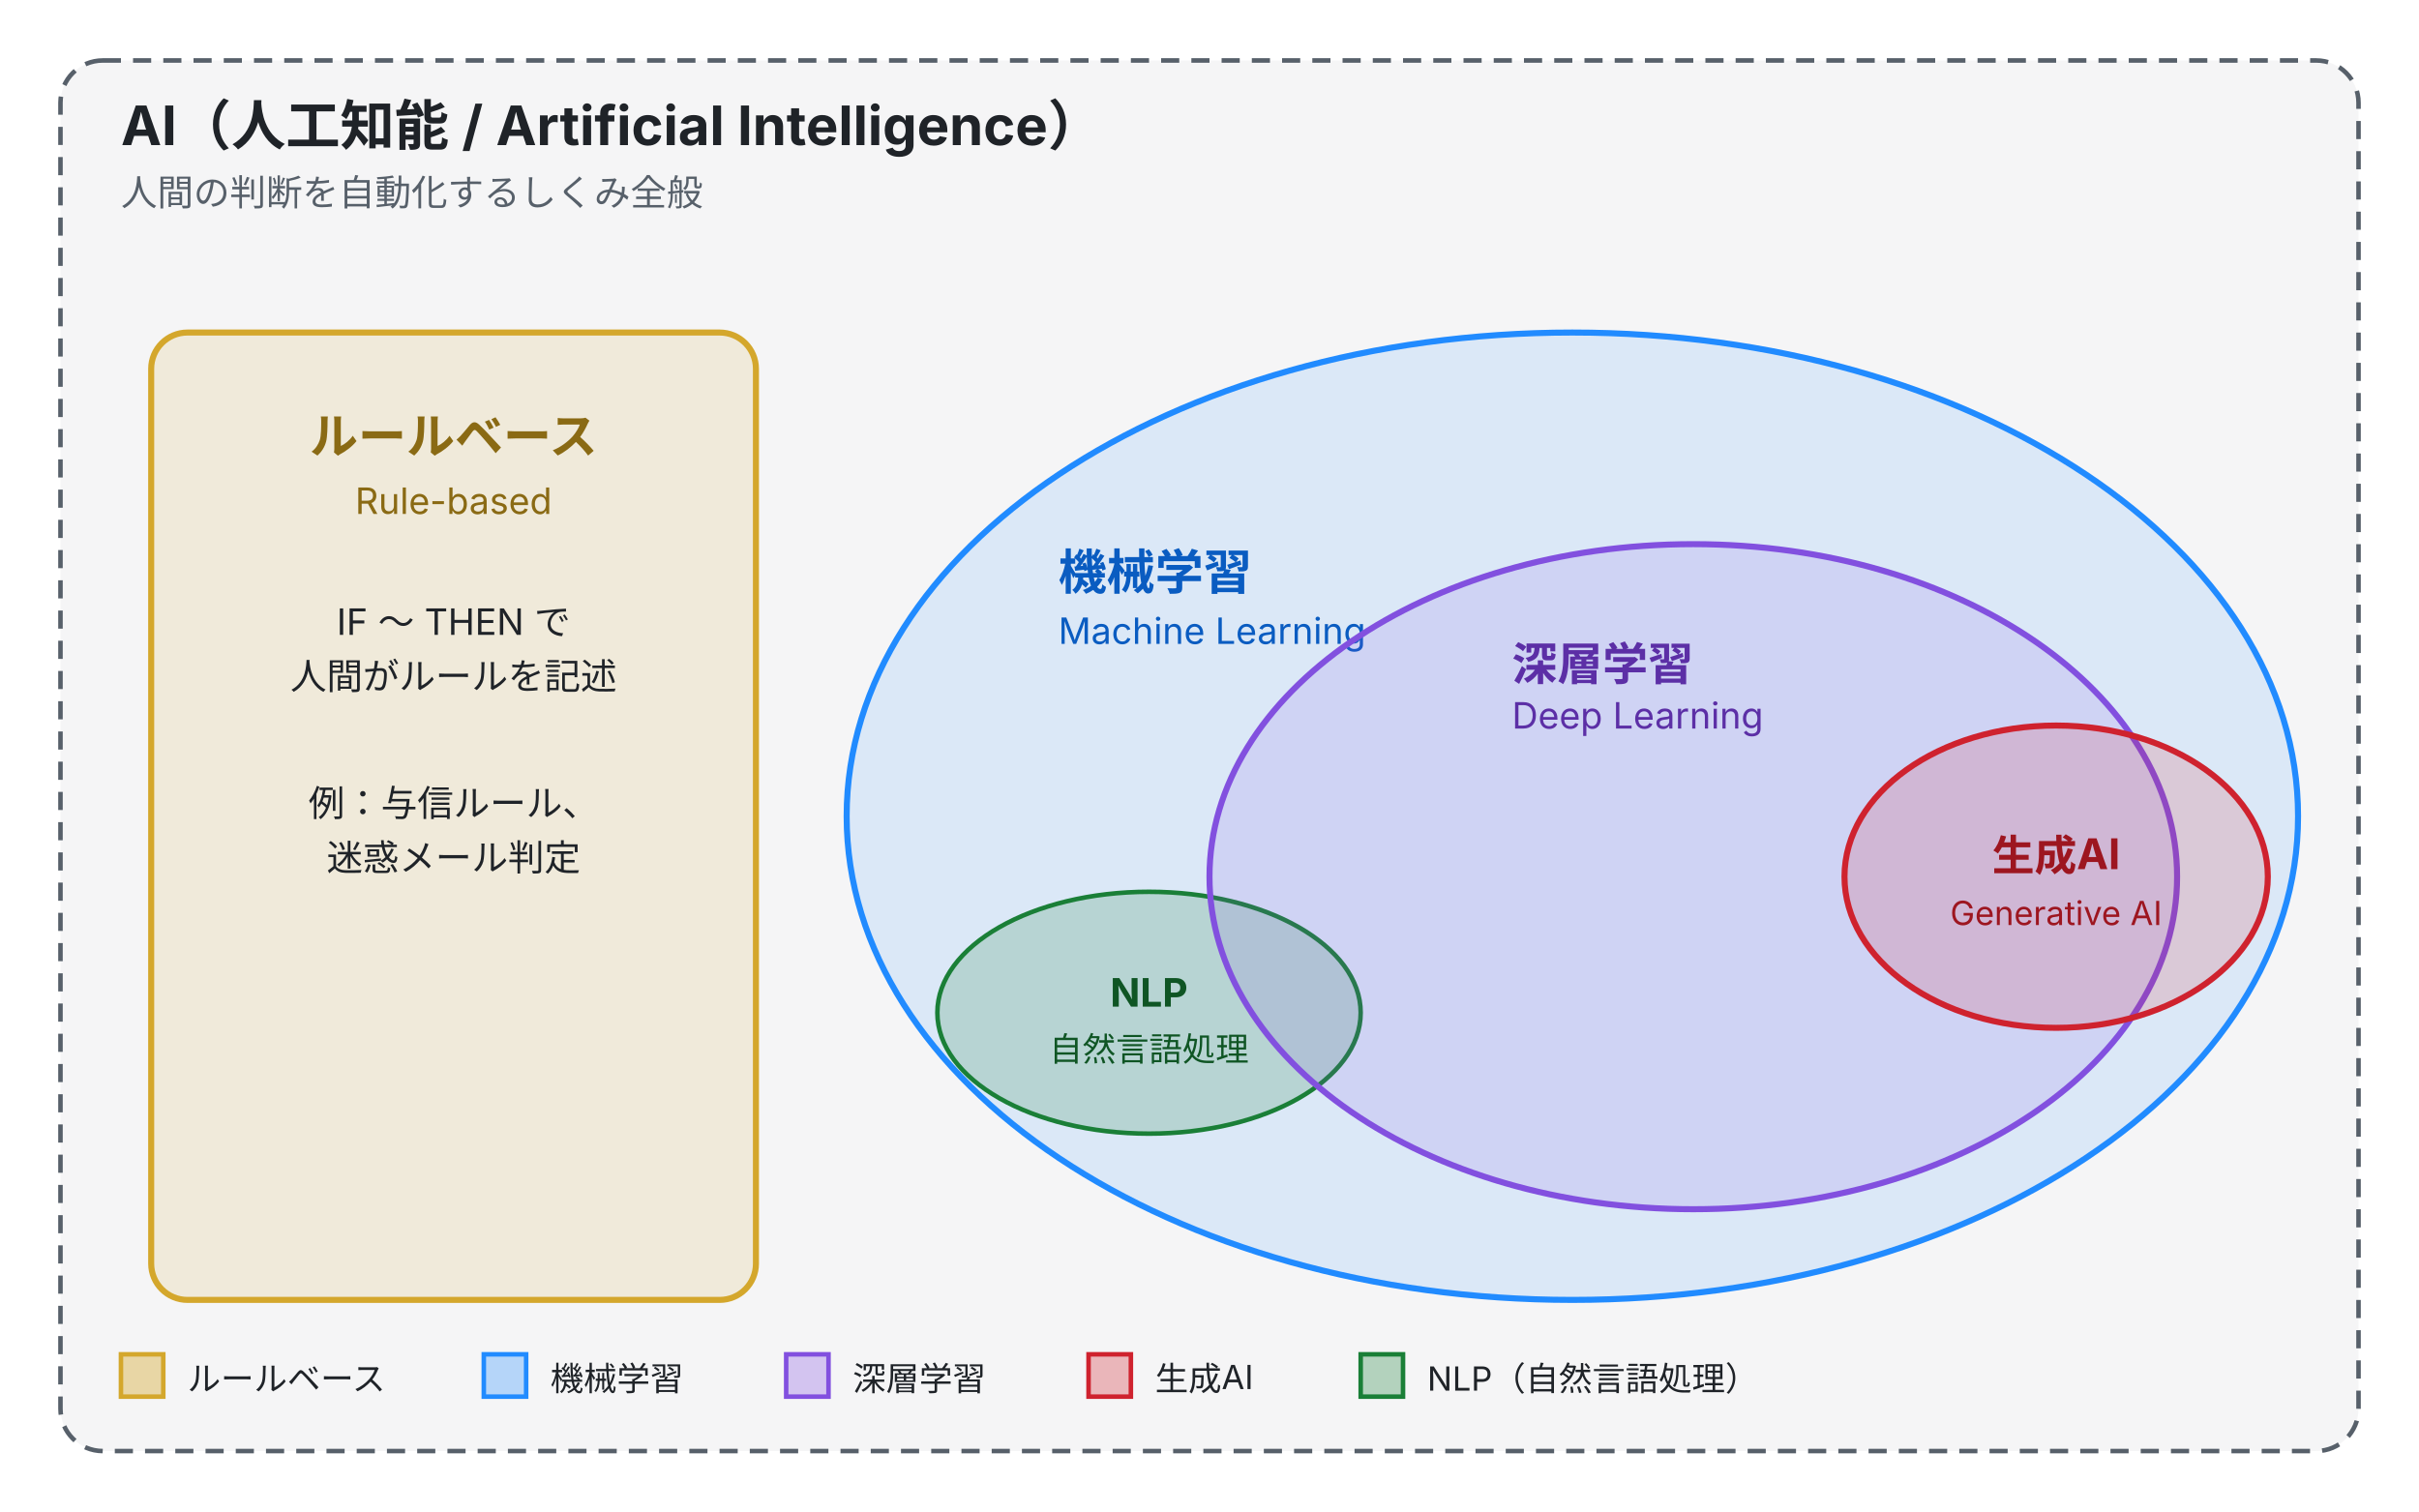
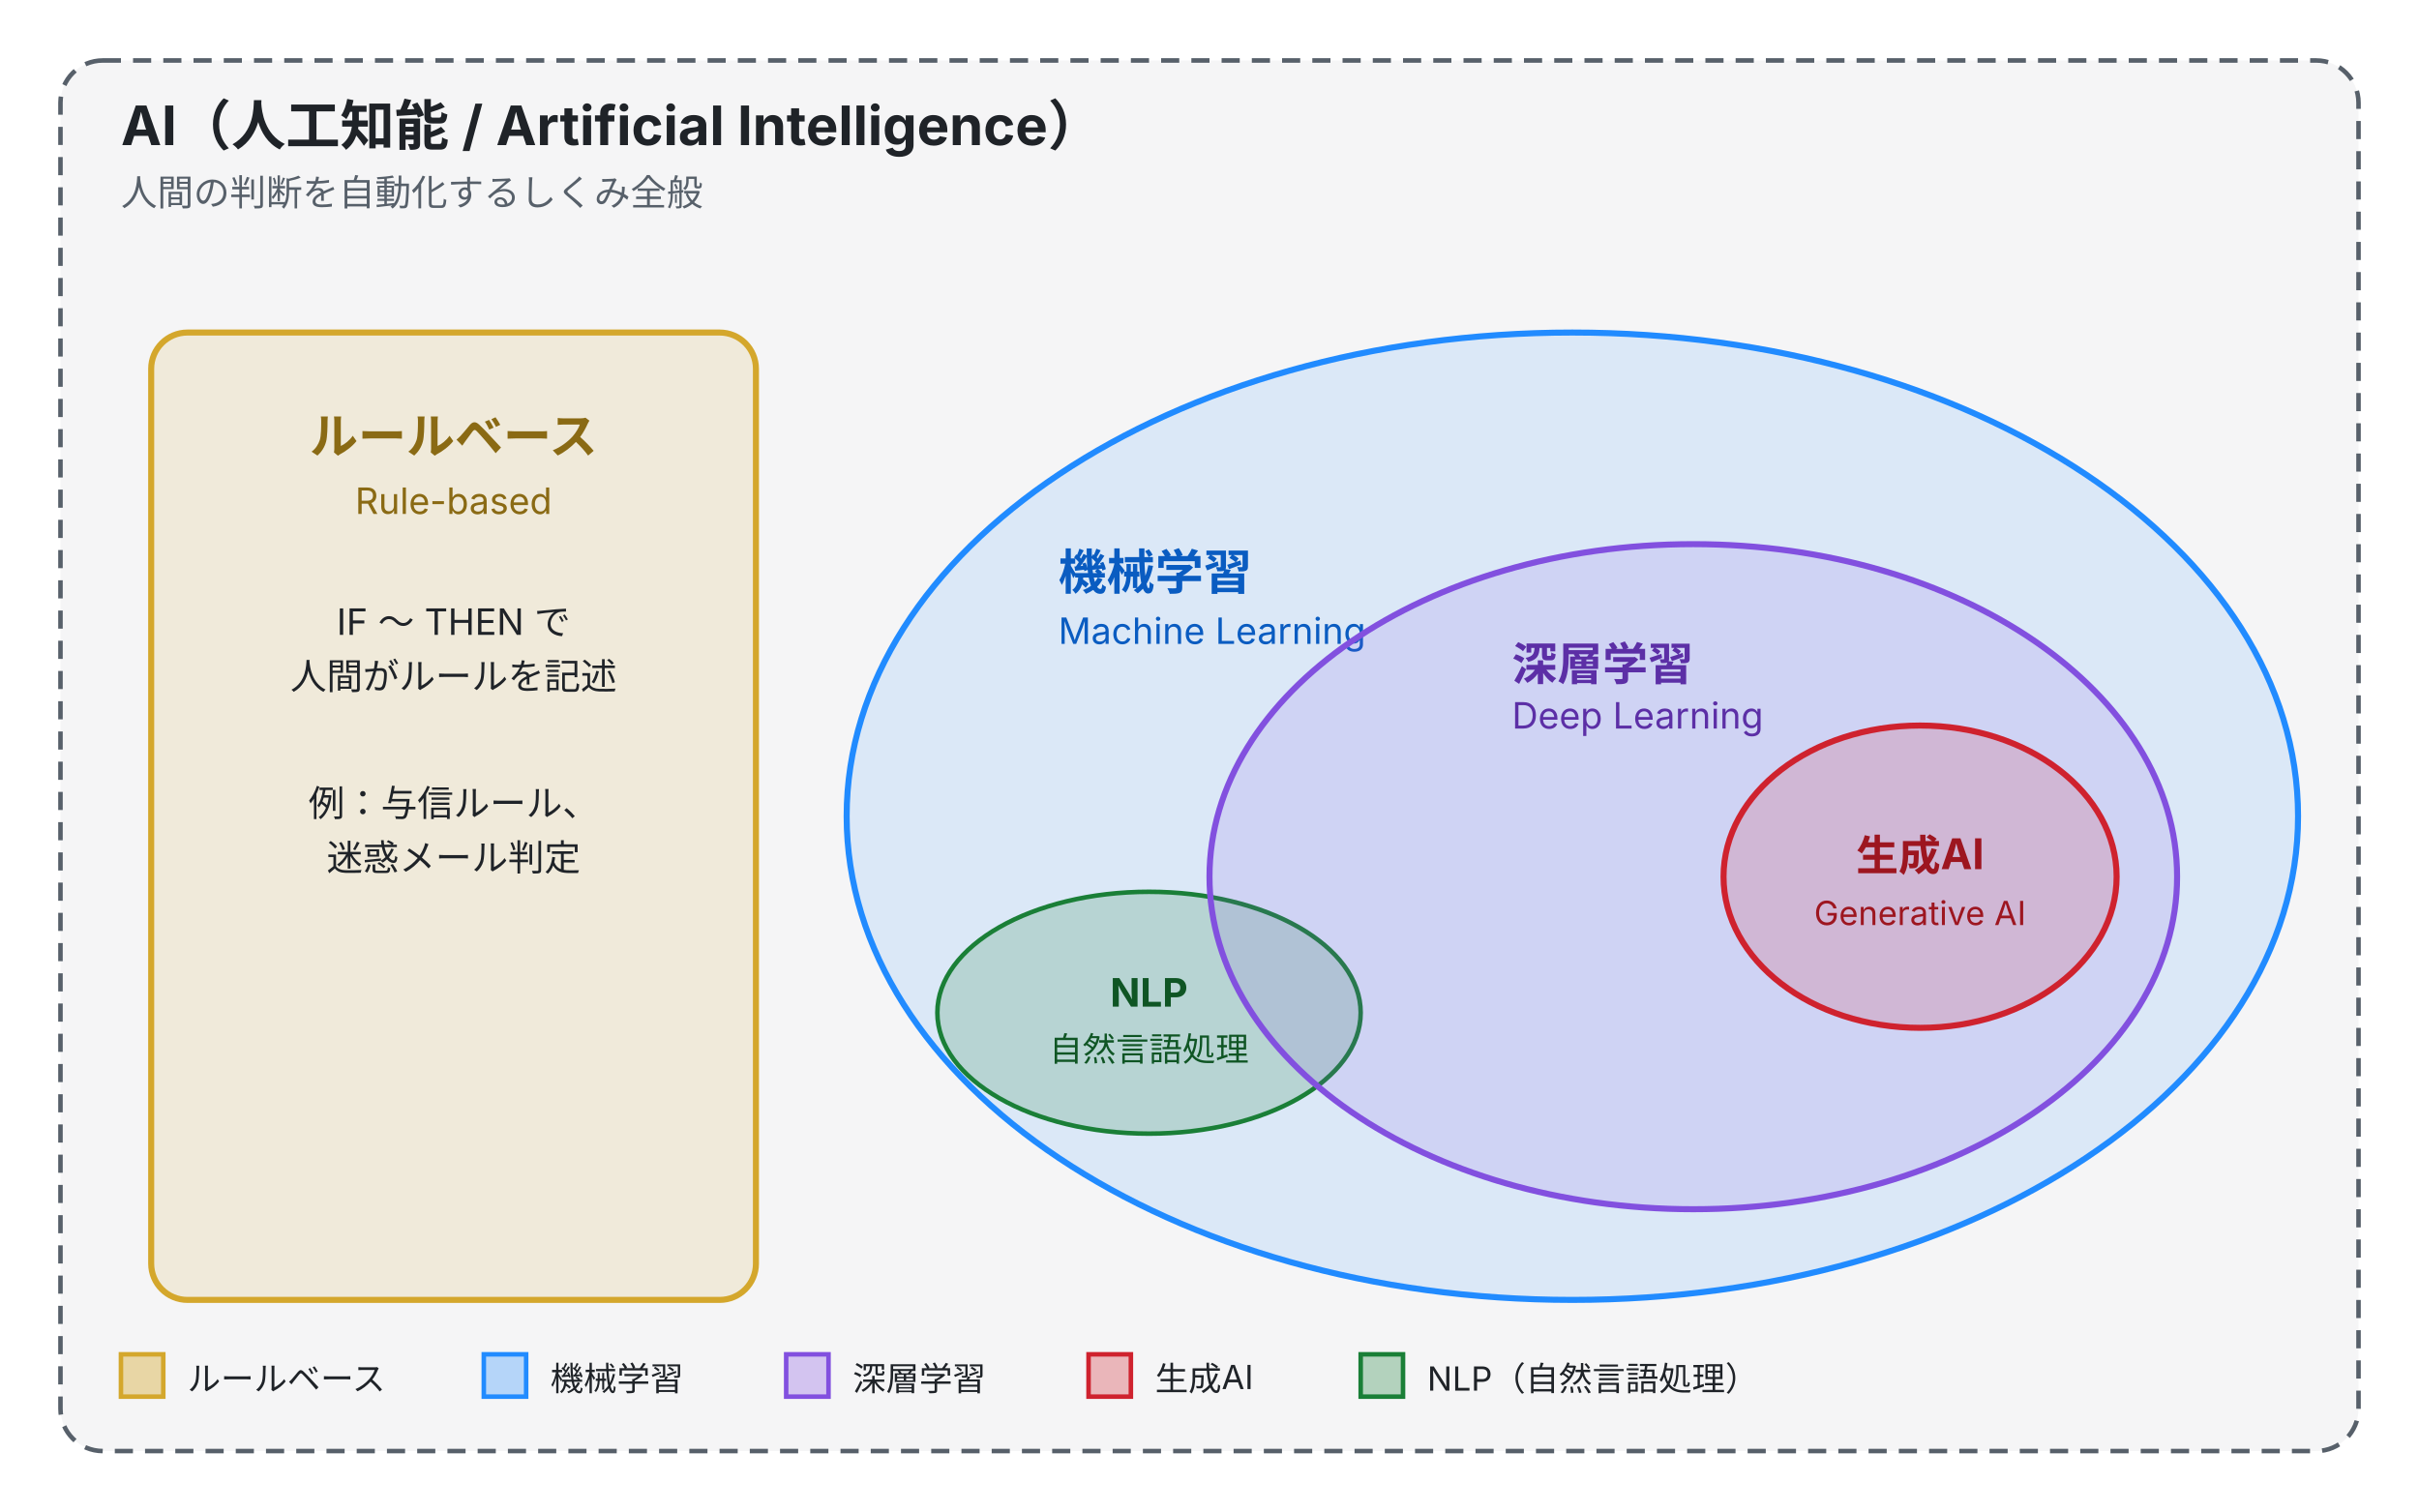
<svg xmlns="http://www.w3.org/2000/svg" viewBox="0 0 800 500" font-family="-apple-system, 'Hiragino Sans', 'Noto Sans JP', sans-serif">
  <rect x="20" y="20" width="760" height="460" rx="14" ry="14" fill="#57606a" fill-opacity="0.06" stroke="#57606a" stroke-width="1.5" stroke-dasharray="6 4" />
  <text x="40" y="48" font-size="18" font-weight="700" fill="#1f2328">AI（人工知能 / Artificial Intelligence）</text>
  <text x="40" y="68" font-size="12" fill="#57606a">人間の判断を自動化するしくみ全般</text>
  <rect x="50" y="110" width="200" height="320" rx="12" ry="12" fill="#d4a72c" fill-opacity="0.14" stroke="#d4a72c" stroke-width="2" />
  <text x="150" y="150" text-anchor="middle" font-size="16" font-weight="700" fill="#8a6a14">ルールベース</text>
  <text x="150" y="170" text-anchor="middle" font-size="12" fill="#8a6a14">Rule-based</text>
  <text x="150" y="210" text-anchor="middle" font-size="12" fill="#1f2328">IF 〜 THEN で</text>
  <text x="150" y="228" text-anchor="middle" font-size="12" fill="#1f2328">人間がルールを記述</text>
  <text x="150" y="270" text-anchor="middle" font-size="12" fill="#1f2328">例：与信ルール、</text>
  <text x="150" y="288" text-anchor="middle" font-size="12" fill="#1f2328">迷惑メール判定</text>
  <ellipse cx="520" cy="270" rx="240" ry="160" fill="#218bff" fill-opacity="0.12" stroke="#218bff" stroke-width="2" />
  <text x="350" y="195" font-size="16" font-weight="700" fill="#0a5cc1">機械学習</text>
  <text x="350" y="213" font-size="12" fill="#0a5cc1">Machine Learning</text>
  <ellipse cx="380" cy="335" rx="70" ry="40" fill="#1a7f37" fill-opacity="0.18" stroke="#1a7f37" stroke-width="1.5" />
  <text x="380" y="333" text-anchor="middle" font-size="13" font-weight="700" fill="#0f5524">NLP</text>
  <text x="380" y="351" text-anchor="middle" font-size="11" fill="#0f5524">自然言語処理</text>
  <ellipse cx="560" cy="290" rx="160" ry="110" fill="#8250df" fill-opacity="0.14" stroke="#8250df" stroke-width="2" />
  <text x="500" y="225" font-size="15" font-weight="700" fill="#5c2fa6">深層学習</text>
  <text x="500" y="241" font-size="12" fill="#5c2fa6">Deep Learning</text>
-   <ellipse cx="680" cy="290" rx="70" ry="50" fill="#cf222e" fill-opacity="0.16" stroke="#cf222e" stroke-width="2" />
-   <text x="680" y="288" text-anchor="middle" font-size="14" font-weight="700" fill="#9d1620">生成AI</text>
-   <text x="680" y="306" text-anchor="middle" font-size="11" fill="#9d1620">Generative AI</text>
+   <ellipse cx="635" cy="290" rx="65" ry="50" fill="#cf222e" fill-opacity="0.16" stroke="#cf222e" stroke-width="2" />
+   <text x="635" y="288" text-anchor="middle" font-size="14" font-weight="700" fill="#9d1620">生成AI</text>
+   <text x="635" y="306" text-anchor="middle" font-size="11" fill="#9d1620">Generative AI</text>
  <g transform="translate(40,448)">
    <rect x="0" y="0" width="14" height="14" fill="#d4a72c" fill-opacity="0.4" stroke="#d4a72c" stroke-width="1.5" />
    <text x="22" y="12" font-size="11" fill="#1f2328">ルールベース</text>
    <rect x="120" y="0" width="14" height="14" fill="#218bff" fill-opacity="0.3" stroke="#218bff" stroke-width="1.5" />
    <text x="142" y="12" font-size="11" fill="#1f2328">機械学習</text>
    <rect x="220" y="0" width="14" height="14" fill="#8250df" fill-opacity="0.3" stroke="#8250df" stroke-width="1.5" />
    <text x="242" y="12" font-size="11" fill="#1f2328">深層学習</text>
    <rect x="320" y="0" width="14" height="14" fill="#cf222e" fill-opacity="0.3" stroke="#cf222e" stroke-width="1.5" />
    <text x="342" y="12" font-size="11" fill="#1f2328">生成AI</text>
    <rect x="410" y="0" width="14" height="14" fill="#1a7f37" fill-opacity="0.3" stroke="#1a7f37" stroke-width="1.5" />
    <text x="432" y="12" font-size="11" fill="#1f2328">NLP（自然言語処理）</text>
  </g>
</svg>
